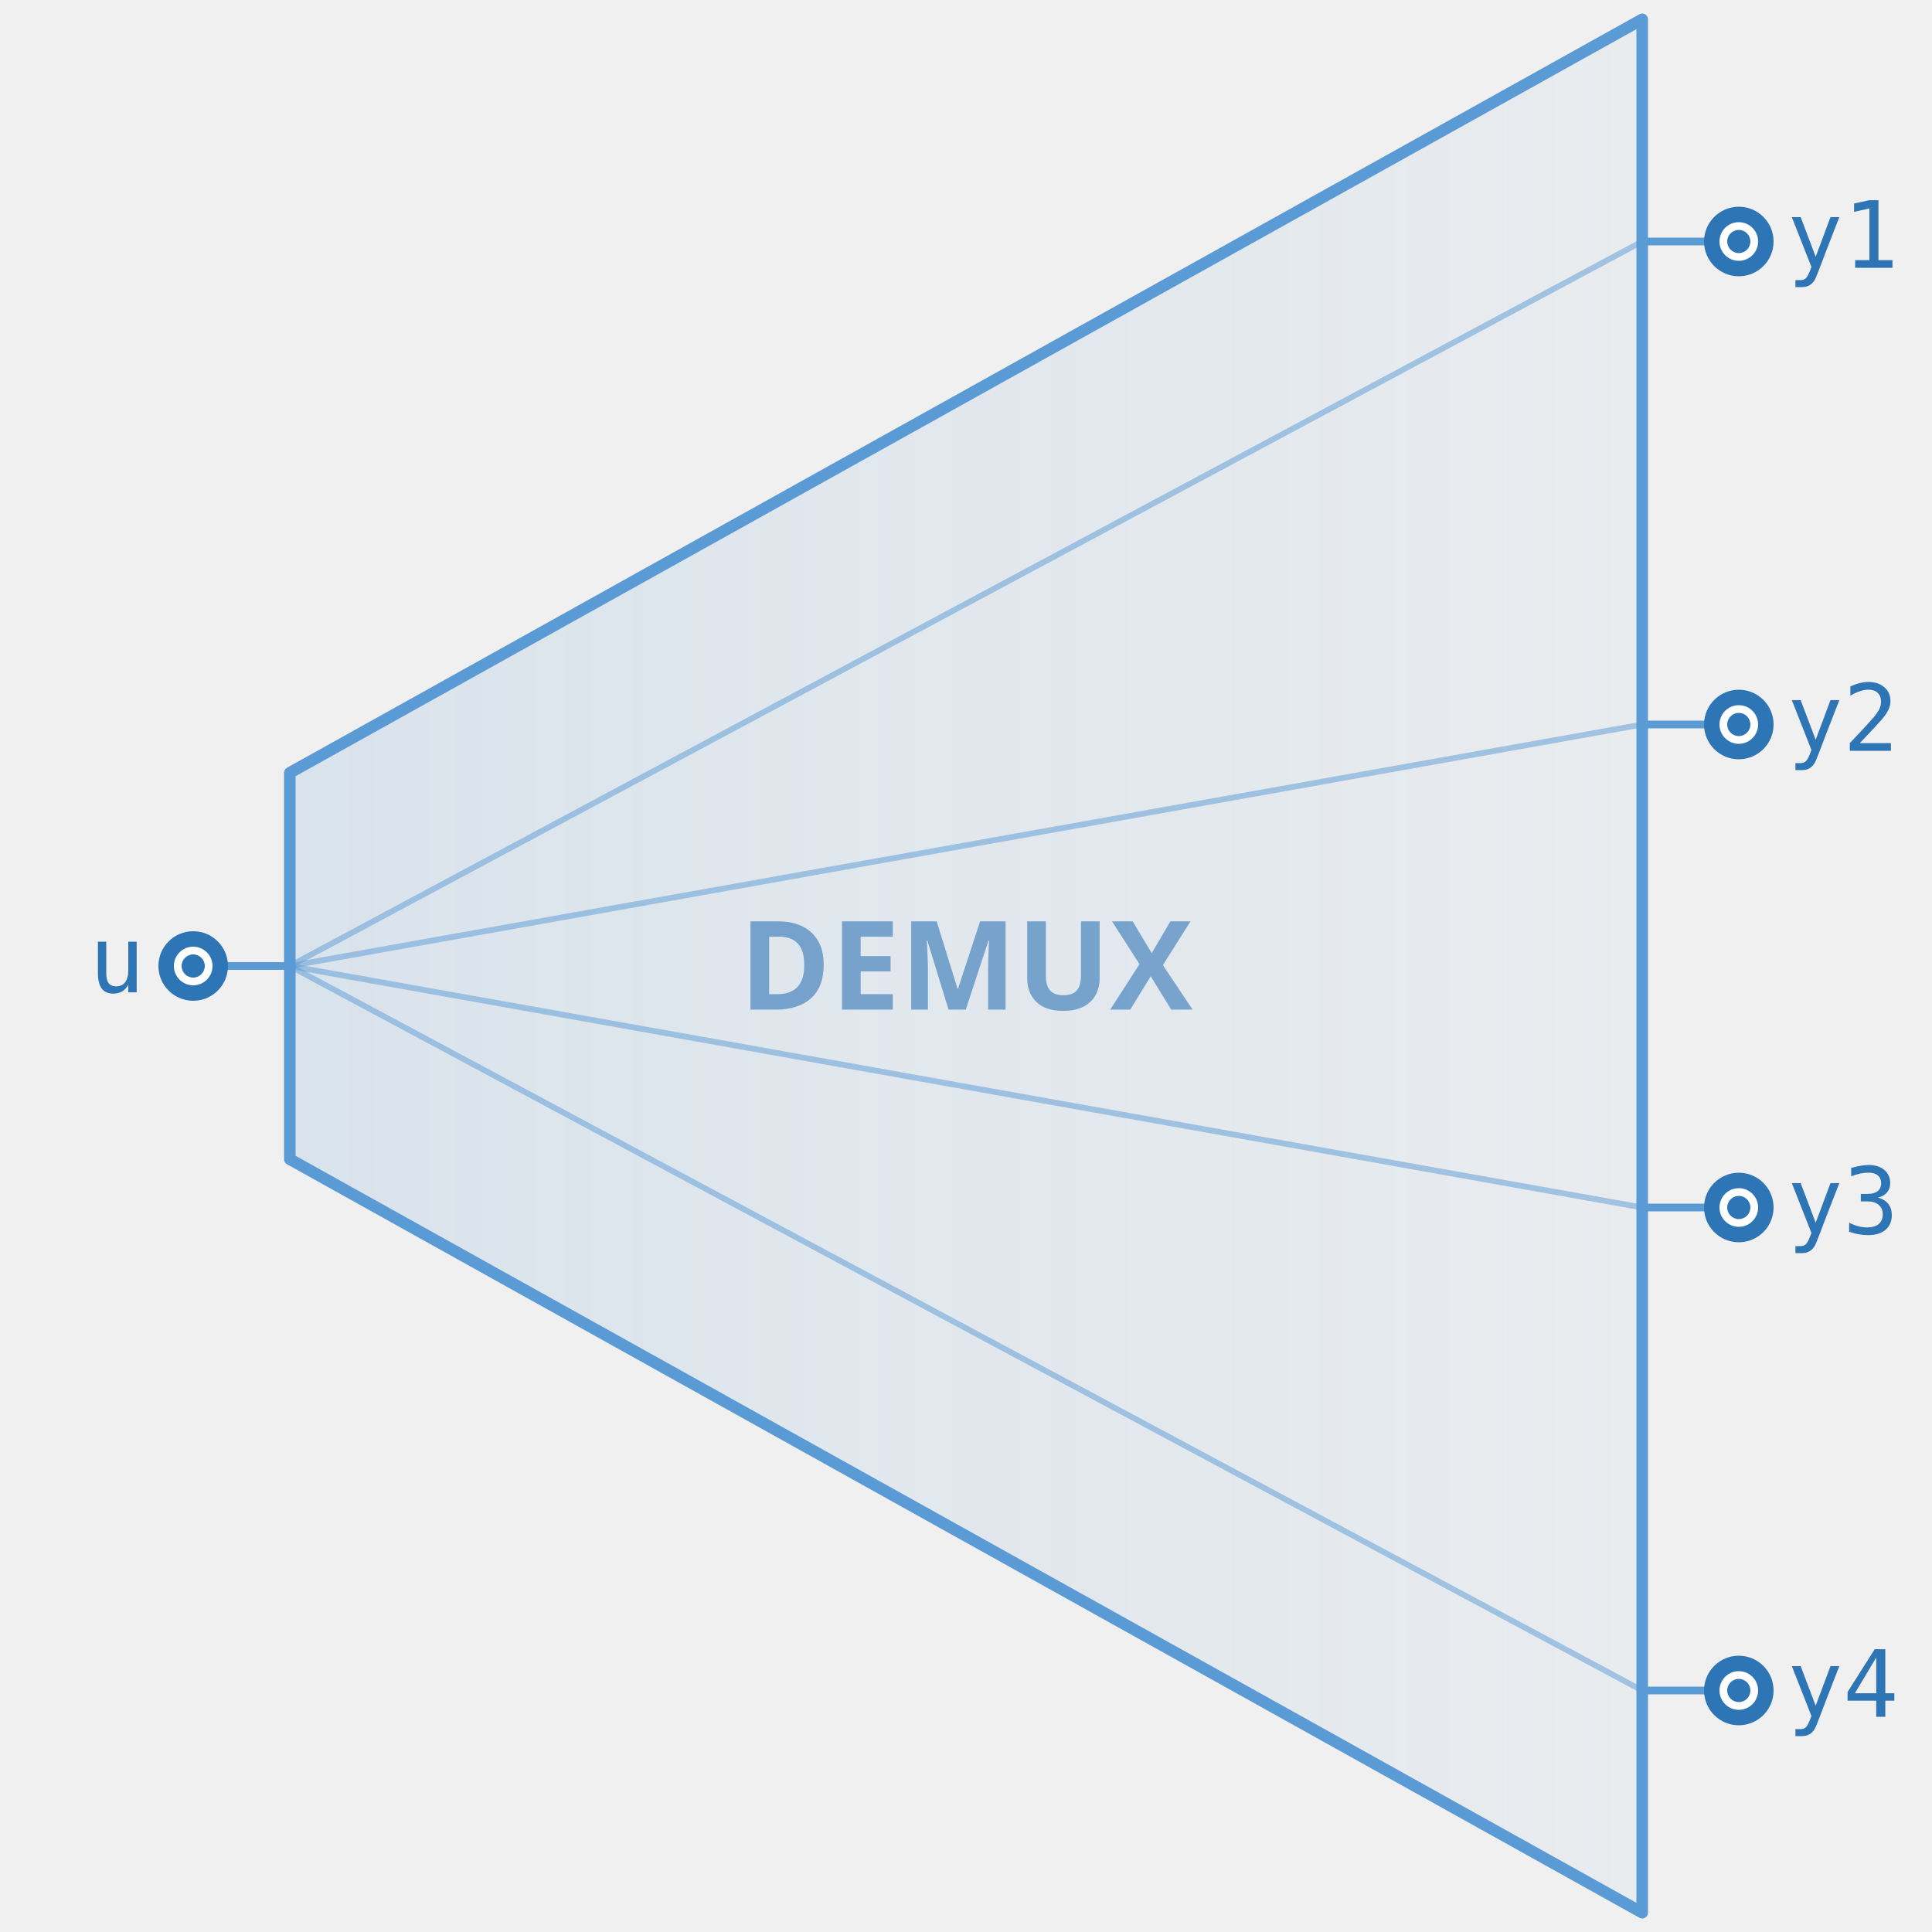
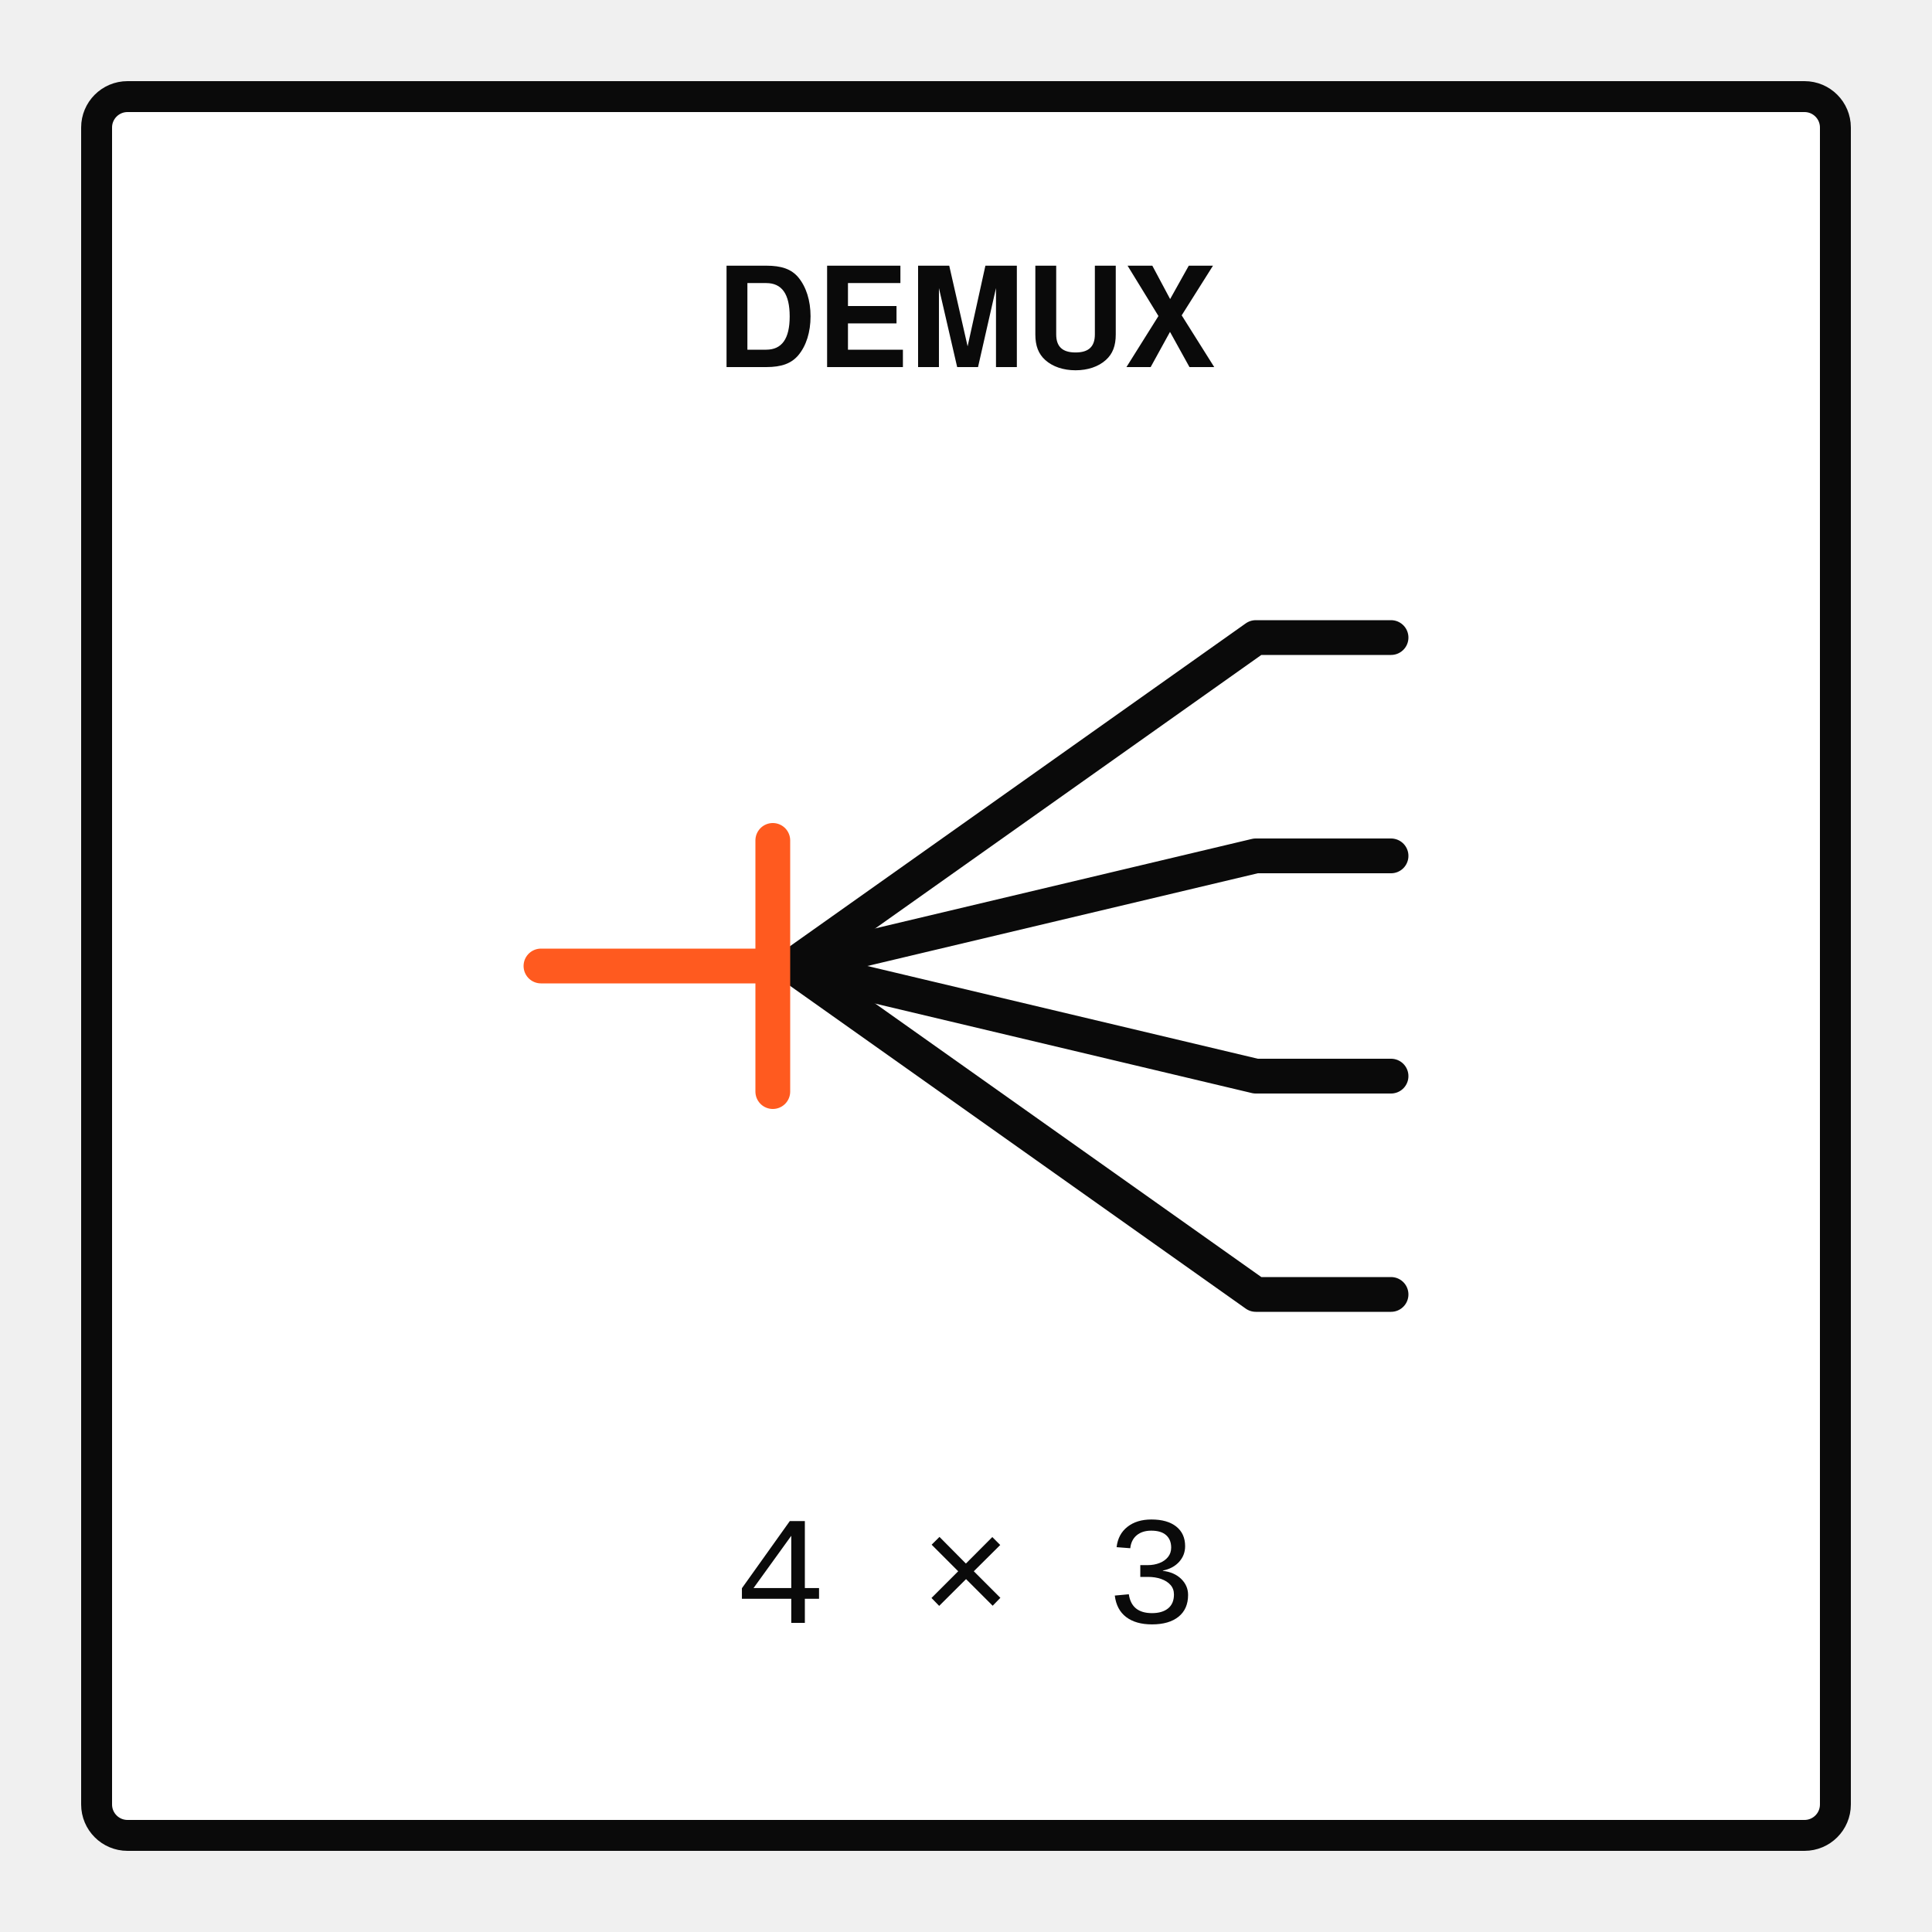
- <svg xmlns="http://www.w3.org/2000/svg" viewBox="0 0 1000 1000" width="1000" height="1000">
-   <defs>
-     <linearGradient id="demuxGrad" x1="0%" y1="0%" x2="100%" y2="0%">
-       <stop offset="0%" style="stop-color:#5b9bd5;stop-opacity:0.15" />
-       <stop offset="100%" style="stop-color:#5b9bd5;stop-opacity:0.05" />
-     </linearGradient>
-   </defs>
-   <polygon points="150,400 850,10 850,990 150,600" fill="url(#demuxGrad)" stroke="#5b9bd5" stroke-width="6" stroke-linejoin="round" />
-   <line x1="100" y1="500" x2="150" y2="500" stroke="#5b9bd5" stroke-width="4" />
-   <g stroke="#5b9bd5" stroke-width="3" stroke-opacity="0.5" fill="none">
-     <line x1="150" y1="500" x2="850" y2="125" />
-     <line x1="150" y1="500" x2="850" y2="375" />
-     <line x1="150" y1="500" x2="850" y2="625" />
-     <line x1="150" y1="500" x2="850" y2="875" />
+ <svg xmlns="http://www.w3.org/2000/svg" viewBox="0 0 1000 1000" width="1000" height="1000" role="img" aria-labelledby="title desc">
+   <rect x="50" y="50" width="900" height="900" rx="16" fill="#ffffff" stroke="#0a0a0a" stroke-width="16" />
+   <text x="500" y="190" text-anchor="middle" font-family="Helvetica, Arial, sans-serif" font-size="72" font-weight="600" fill="#0a0a0a">DEMUX</text>
+   <g fill="none" stroke="#0a0a0a" stroke-width="18" stroke-linecap="round" stroke-linejoin="round">
+     <g transform="translate(1000 0) scale(-1 1)">
+       <path d="M 280 330 H 350 L 590 500" />
+       <path d="M 280 443 H 350 L 590 500" />
+       <path d="M 280 557 H 350 L 590 500" />
+       <path d="M 280 670 H 350 L 590 500" />
+       <path d="M 600 435 V 565 M 600 500 H 720" stroke="#ff5a1f" />
+     </g>
  </g>
-   <g stroke="#5b9bd5" stroke-width="4" fill="none">
-     <line x1="850" y1="125" x2="900" y2="125" />
-     <line x1="850" y1="375" x2="900" y2="375" />
-     <line x1="850" y1="625" x2="900" y2="625" />
-     <line x1="850" y1="875" x2="900" y2="875" />
-   </g>
-   <circle cx="100" cy="500" r="18" fill="#2e75b6" />
-   <circle cx="100" cy="500" r="10" fill="white" />
-   <circle cx="100" cy="500" r="6" fill="#2e75b6" />
-   <circle cx="900" cy="125" r="18" fill="#2e75b6" />
-   <circle cx="900" cy="125" r="10" fill="white" />
-   <circle cx="900" cy="125" r="6" fill="#2e75b6" />
-   <circle cx="900" cy="375" r="18" fill="#2e75b6" />
-   <circle cx="900" cy="375" r="10" fill="white" />
-   <circle cx="900" cy="375" r="6" fill="#2e75b6" />
-   <circle cx="900" cy="625" r="18" fill="#2e75b6" />
-   <circle cx="900" cy="625" r="10" fill="white" />
-   <circle cx="900" cy="625" r="6" fill="#2e75b6" />
-   <circle cx="900" cy="875" r="18" fill="#2e75b6" />
-   <circle cx="900" cy="875" r="10" fill="white" />
-   <circle cx="900" cy="875" r="6" fill="#2e75b6" />
-   <text x="75" y="500" font-family="monospace" font-size="48" fill="#2e75b6" text-anchor="end" dominant-baseline="middle">u</text>
-   <g font-family="monospace" font-size="48" fill="#2e75b6" text-anchor="start" dominant-baseline="middle">
-     <text x="925" y="125">y1</text>
-     <text x="925" y="375">y2</text>
-     <text x="925" y="625">y3</text>
-     <text x="925" y="875">y4</text>
-   </g>
-   <text x="500" y="500" font-family="sans-serif" font-weight="bold" font-size="64" fill="#2e75b6" text-anchor="middle" dominant-baseline="middle" opacity="0.6">
-     DEMUX
-   </text>
+   <text x="500" y="840" text-anchor="middle" font-family="'Courier New', monospace" font-size="80" fill="#0a0a0a">4 × 3</text>
</svg>
